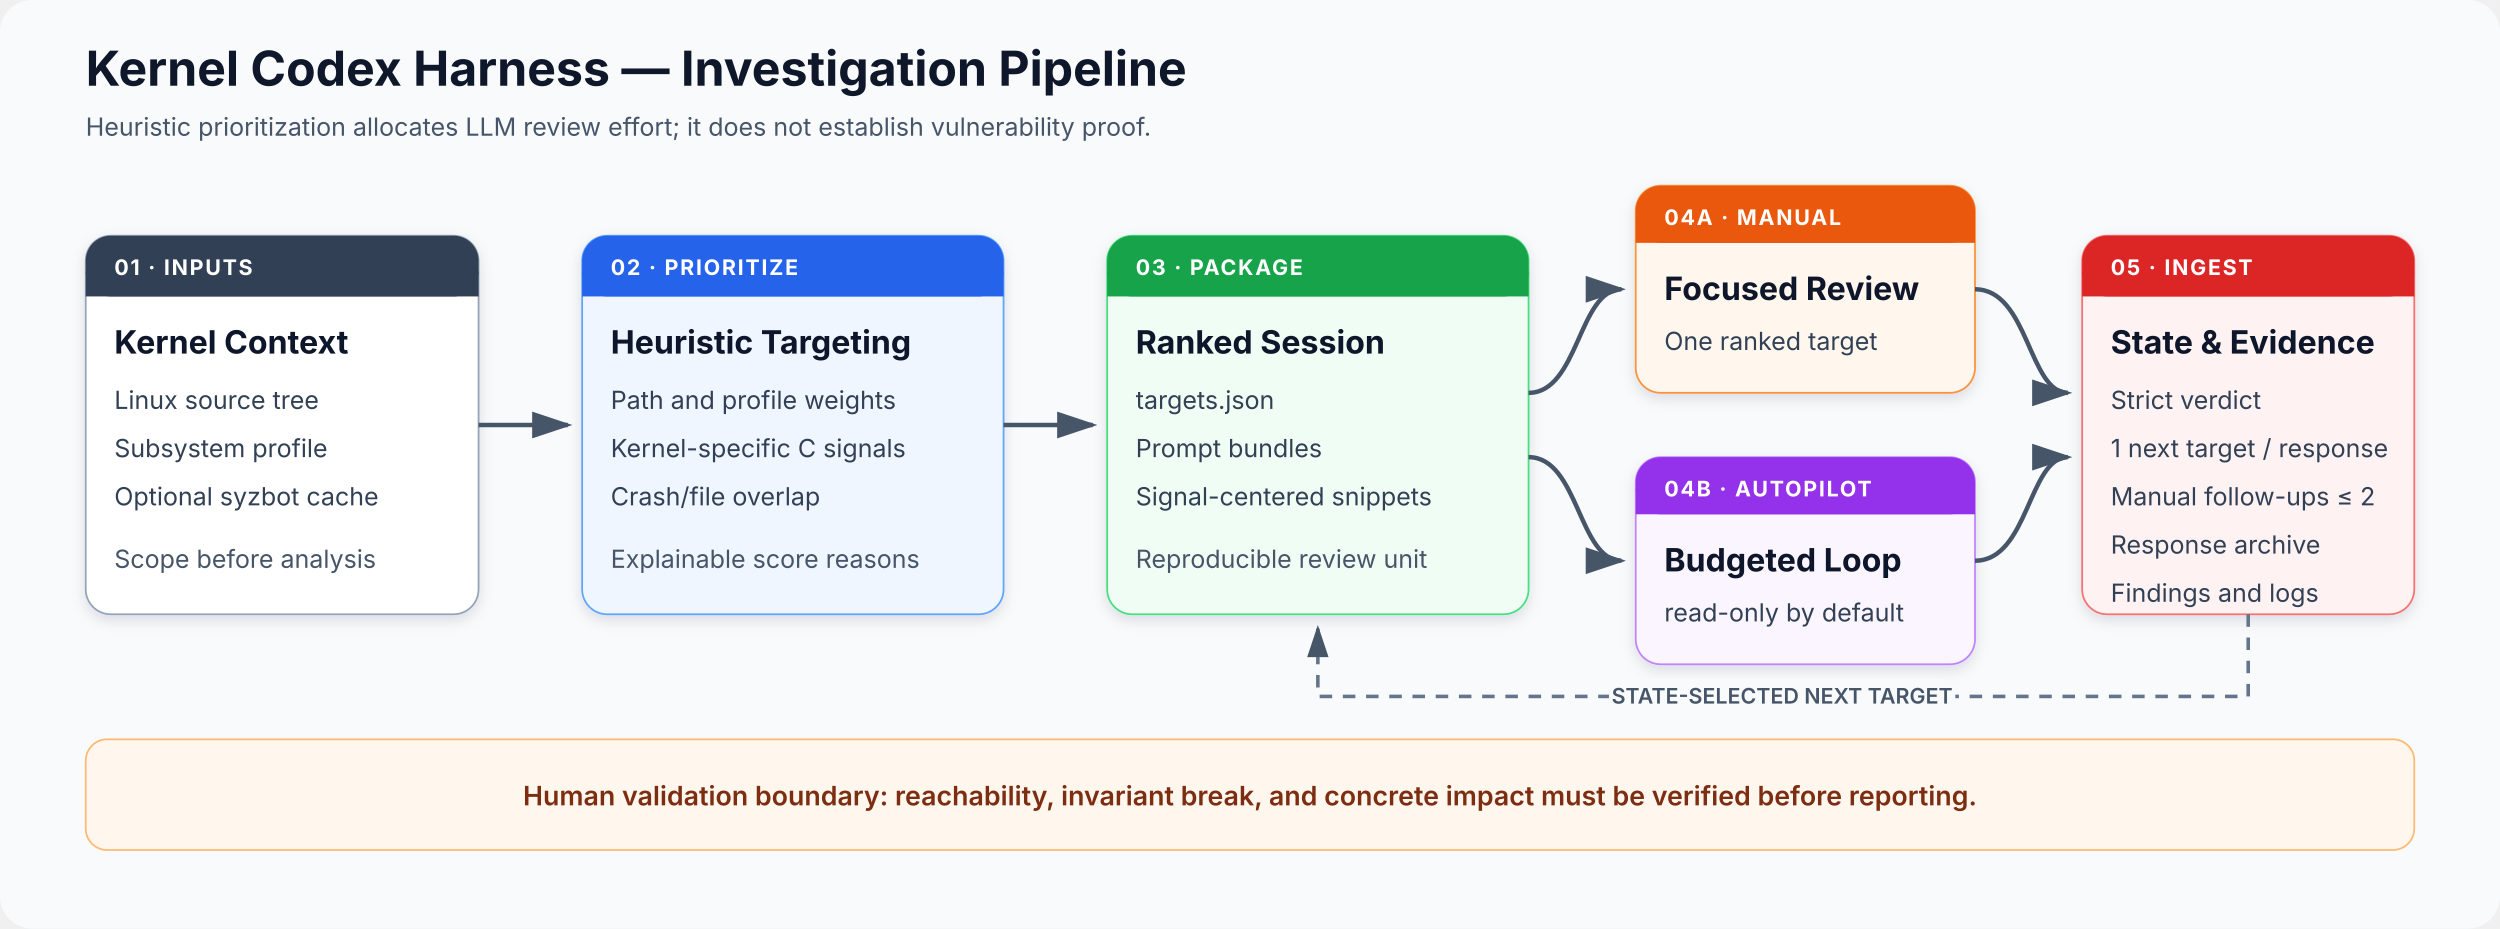
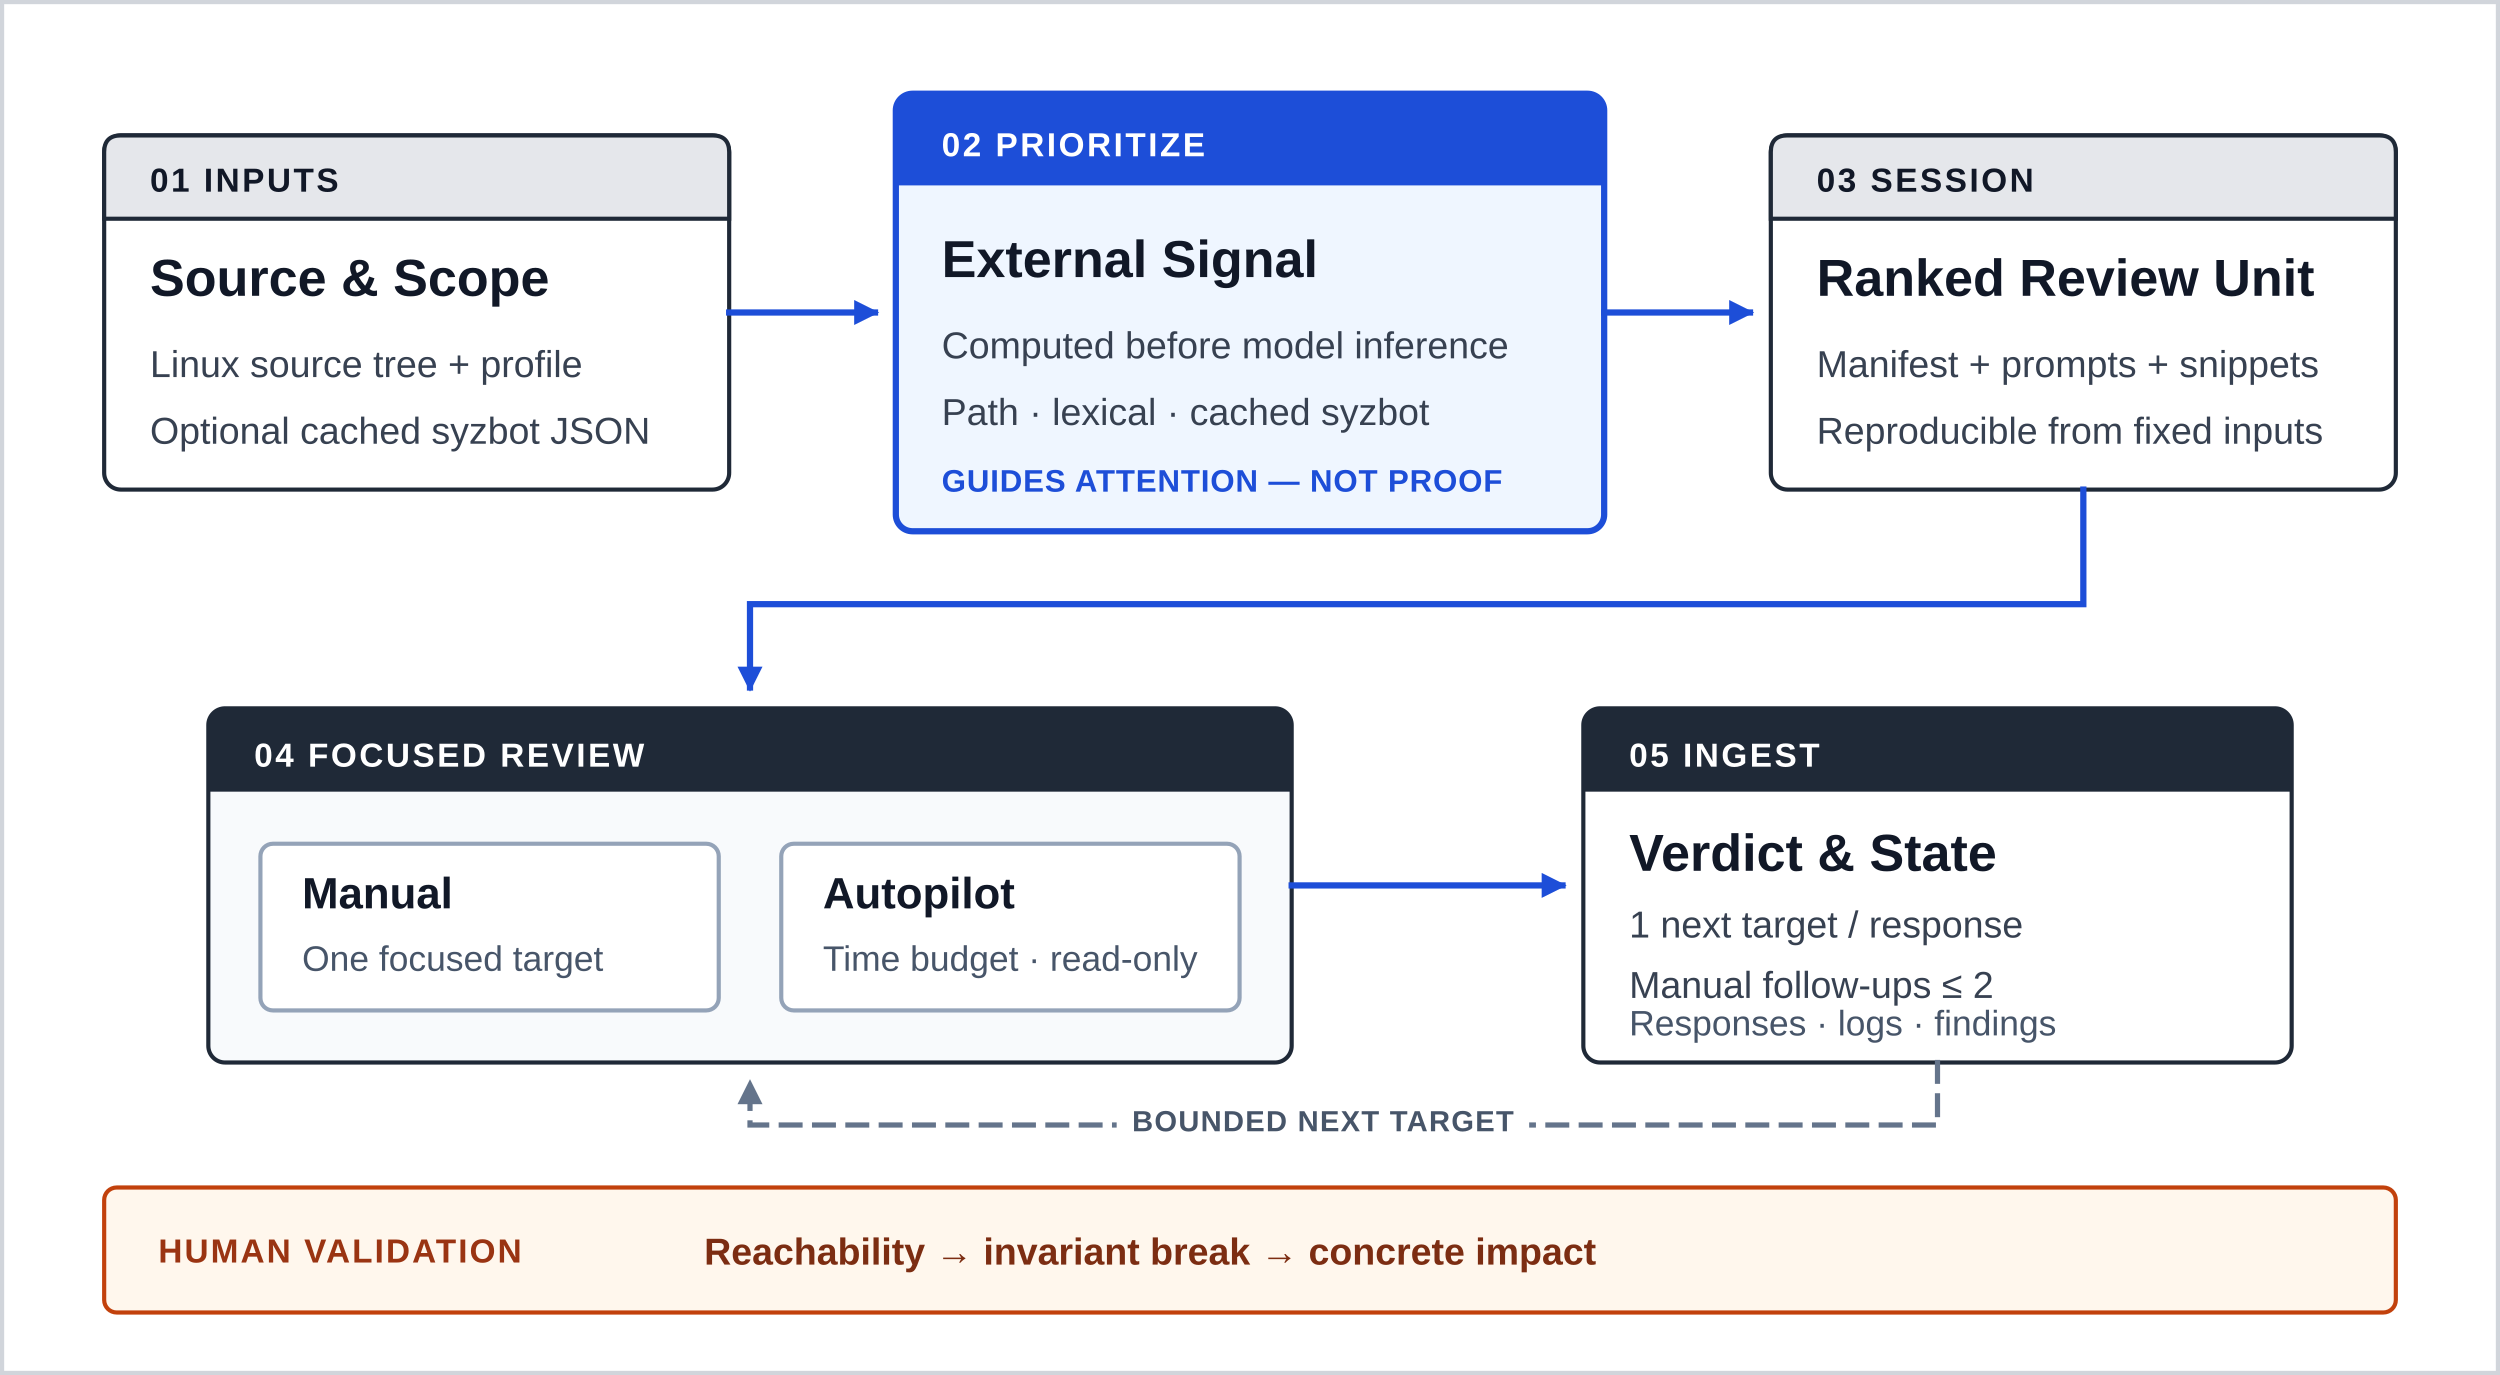
- <svg xmlns="http://www.w3.org/2000/svg" width="1400" height="520" viewBox="0 0 1400 520" role="img" aria-labelledby="title desc">
+ <svg xmlns="http://www.w3.org/2000/svg" width="1200" height="660" viewBox="0 0 1200 660" role="img" aria-labelledby="title desc" shape-rendering="geometricPrecision" text-rendering="optimizeLegibility">
  <defs>
-     <marker id="arrow" markerWidth="10" markerHeight="10" refX="8" refY="3" orient="auto" markerUnits="strokeWidth">
-       <path d="M0,0 L0,6 L9,3 z" fill="#475569" />
+     <marker id="arrow-blue" markerWidth="12" markerHeight="12" refX="10" refY="6" orient="auto" markerUnits="userSpaceOnUse">
+       <path d="M0 0 L12 6 L0 12 Z" fill="#1d4ed8" />
    </marker>
-     <filter id="shadow" x="-10%" y="-10%" width="120%" height="130%">
-       <feDropShadow dx="0" dy="3" stdDeviation="4" flood-color="#0f172a" flood-opacity="0.12" />
-     </filter>
+     <marker id="arrow-gray" markerWidth="12" markerHeight="12" refX="10" refY="6" orient="auto" markerUnits="userSpaceOnUse">
+       <path d="M0 0 L12 6 L0 12 Z" fill="#64748b" />
+     </marker>
    <style>
-       .title { font: 700 27px Inter, ui-sans-serif, system-ui, sans-serif; fill: #0f172a; }
-       .subtitle { font: 400 14px Inter, ui-sans-serif, system-ui, sans-serif; fill: #475569; }
-       .box-title { font: 700 18px Inter, ui-sans-serif, system-ui, sans-serif; fill: #0f172a; }
-       .box-text { font: 400 14px Inter, ui-sans-serif, system-ui, sans-serif; fill: #334155; }
-       .step { font: 700 12px Inter, ui-sans-serif, system-ui, sans-serif; fill: #ffffff; letter-spacing: 0.08em; }
-       .note { font: 600 15px Inter, ui-sans-serif, system-ui, sans-serif; fill: #7c2d12; }
-       .arrow { stroke: #475569; stroke-width: 2.5; fill: none; marker-end: url(#arrow); }
-       .feedback { stroke: #64748b; stroke-width: 2; stroke-dasharray: 7 6; fill: none; marker-end: url(#arrow); }
-       .feedback-label { font: 600 12px Inter, ui-sans-serif, system-ui, sans-serif; fill: #475569; }
+       text {
+         font-family: -apple-system, BlinkMacSystemFont, "Segoe UI", Arial, sans-serif;
+       }
+       .box {
+         fill: #ffffff;
+         stroke: #1f2937;
+         stroke-width: 2;
+         vector-effect: non-scaling-stroke;
+       }
+       .box-soft {
+         fill: #f8fafc;
+         stroke: #1f2937;
+         stroke-width: 2;
+         vector-effect: non-scaling-stroke;
+       }
+       .box-accent {
+         fill: #eff6ff;
+         stroke: #1d4ed8;
+         stroke-width: 3;
+         vector-effect: non-scaling-stroke;
+       }
+       .header {
+         fill: #e5e7eb;
+         stroke: #1f2937;
+         stroke-width: 2;
+         vector-effect: non-scaling-stroke;
+       }
+       .header-dark {
+         fill: #1f2937;
+       }
+       .header-blue {
+         fill: #1d4ed8;
+       }
+       .lane {
+         fill: #ffffff;
+         stroke: #94a3b8;
+         stroke-width: 2;
+         vector-effect: non-scaling-stroke;
+       }
+       .step {
+         font-size: 16px;
+         font-weight: 700;
+         letter-spacing: 1.2px;
+         fill: #111827;
+       }
+       .step-inverse {
+         font-size: 16px;
+         font-weight: 700;
+         letter-spacing: 1.2px;
+         fill: #ffffff;
+       }
+       .box-title {
+         font-size: 25px;
+         font-weight: 700;
+         fill: #111827;
+       }
+       .box-text {
+         font-size: 18px;
+         font-weight: 400;
+         fill: #374151;
+       }
+       .lane-title {
+         font-size: 21px;
+         font-weight: 700;
+         fill: #111827;
+       }
+       .lane-text {
+         font-size: 17px;
+         font-weight: 400;
+         fill: #475569;
+       }
+       .principle {
+         font-size: 15px;
+         font-weight: 700;
+         letter-spacing: 0.4px;
+         fill: #1d4ed8;
+       }
+       .flow {
+         fill: none;
+         stroke: #1d4ed8;
+         stroke-width: 3;
+         stroke-linecap: square;
+         stroke-linejoin: miter;
+         marker-end: url(#arrow-blue);
+         vector-effect: non-scaling-stroke;
+       }
+       .feedback {
+         fill: none;
+         stroke: #64748b;
+         stroke-width: 2.5;
+         stroke-dasharray: 9 7;
+         stroke-linecap: square;
+         stroke-linejoin: miter;
+         marker-end: url(#arrow-gray);
+         vector-effect: non-scaling-stroke;
+       }
+       .feedback-label {
+         font-size: 14px;
+         font-weight: 700;
+         letter-spacing: 0.6px;
+         fill: #475569;
+       }
+       .boundary {
+         fill: #fff7ed;
+         stroke: #c2410c;
+         stroke-width: 2;
+         vector-effect: non-scaling-stroke;
+       }
+       .boundary-title {
+         font-size: 16px;
+         font-weight: 700;
+         letter-spacing: 1px;
+         fill: #9a3412;
+       }
+       .boundary-text {
+         font-size: 18px;
+         font-weight: 600;
+         fill: #7c2d12;
+       }
    </style>
  </defs>
-   <rect width="1400" height="520" rx="18" fill="#f8fafc" />
-   <text x="48" y="48" class="title">Kernel Codex Harness — Investigation Pipeline</text>
-   <text x="48" y="76" class="subtitle">Heuristic prioritization allocates LLM review effort; it does not establish vulnerability proof.</text>
-   <g filter="url(#shadow)">
-     <rect x="48" y="132" width="220" height="212" rx="14" fill="#ffffff" stroke="#94a3b8" />
-     <rect x="48" y="132" width="220" height="34" rx="14" fill="#334155" />
-     <rect x="48" y="152" width="220" height="14" fill="#334155" />
-     <text x="64" y="154" class="step">01 · INPUTS</text>
-     <text x="64" y="198" class="box-title">Kernel Context</text>
-     <text x="64" y="229" class="box-text">Linux source tree</text>
-     <text x="64" y="256" class="box-text">Subsystem profile</text>
-     <text x="64" y="283" class="box-text">Optional syzbot cache</text>
-     <text x="64" y="318" class="subtitle">Scope before analysis</text>
-   </g>
-   <g filter="url(#shadow)">
-     <rect x="326" y="132" width="236" height="212" rx="14" fill="#eff6ff" stroke="#60a5fa" />
-     <rect x="326" y="132" width="236" height="34" rx="14" fill="#2563eb" />
-     <rect x="326" y="152" width="236" height="14" fill="#2563eb" />
-     <text x="342" y="154" class="step">02 · PRIORITIZE</text>
-     <text x="342" y="198" class="box-title">Heuristic Targeting</text>
-     <text x="342" y="229" class="box-text">Path and profile weights</text>
-     <text x="342" y="256" class="box-text">Kernel-specific C signals</text>
-     <text x="342" y="283" class="box-text">Crash/file overlap</text>
-     <text x="342" y="318" class="subtitle">Explainable score reasons</text>
-   </g>
-   <g filter="url(#shadow)">
-     <rect x="620" y="132" width="236" height="212" rx="14" fill="#f0fdf4" stroke="#4ade80" />
-     <rect x="620" y="132" width="236" height="34" rx="14" fill="#16a34a" />
-     <rect x="620" y="152" width="236" height="14" fill="#16a34a" />
-     <text x="636" y="154" class="step">03 · PACKAGE</text>
-     <text x="636" y="198" class="box-title">Ranked Session</text>
-     <text x="636" y="229" class="box-text">targets.json</text>
-     <text x="636" y="256" class="box-text">Prompt bundles</text>
-     <text x="636" y="283" class="box-text">Signal-centered snippets</text>
-     <text x="636" y="318" class="subtitle">Reproducible review unit</text>
-   </g>
-   <g filter="url(#shadow)">
-     <rect x="916" y="104" width="190" height="116" rx="14" fill="#fff7ed" stroke="#fb923c" />
-     <rect x="916" y="104" width="190" height="32" rx="14" fill="#ea580c" />
-     <rect x="916" y="122" width="190" height="14" fill="#ea580c" />
-     <text x="932" y="126" class="step">04A · MANUAL</text>
-     <text x="932" y="168" class="box-title">Focused Review</text>
-     <text x="932" y="196" class="box-text">One ranked target</text>
-   </g>
-   <g filter="url(#shadow)">
-     <rect x="916" y="256" width="190" height="116" rx="14" fill="#faf5ff" stroke="#c084fc" />
-     <rect x="916" y="256" width="190" height="32" rx="14" fill="#9333ea" />
-     <rect x="916" y="274" width="190" height="14" fill="#9333ea" />
-     <text x="932" y="278" class="step">04B · AUTOPILOT</text>
-     <text x="932" y="320" class="box-title">Budgeted Loop</text>
-     <text x="932" y="348" class="box-text">read-only by default</text>
-   </g>
-   <g filter="url(#shadow)">
-     <rect x="1166" y="132" width="186" height="212" rx="14" fill="#fef2f2" stroke="#f87171" />
-     <rect x="1166" y="132" width="186" height="34" rx="14" fill="#dc2626" />
-     <rect x="1166" y="152" width="186" height="14" fill="#dc2626" />
-     <text x="1182" y="154" class="step">05 · INGEST</text>
-     <text x="1182" y="198" class="box-title">State &amp; Evidence</text>
-     <text x="1182" y="229" class="box-text">Strict verdict</text>
-     <text x="1182" y="256" class="box-text">1 next target / response</text>
-     <text x="1182" y="283" class="box-text">Manual follow-ups ≤ 2</text>
-     <text x="1182" y="310" class="box-text">Response archive</text>
-     <text x="1182" y="337" class="box-text">Findings and logs</text>
-   </g>
-   <path d="M268 238 H318" class="arrow" />
-   <path d="M562 238 H612" class="arrow" />
-   <path d="M856 220 C884 220 884 162 908 162" class="arrow" />
-   <path d="M856 256 C884 256 884 314 908 314" class="arrow" />
-   <path d="M1106 162 C1136 162 1136 220 1158 220" class="arrow" />
-   <path d="M1106 314 C1136 314 1136 256 1158 256" class="arrow" />
-   <path d="M1259 344 V390 H738 V352" class="feedback" />
-   <rect x="901" y="380" width="194" height="20" rx="10" fill="#f8fafc" />
-   <text x="998" y="394" text-anchor="middle" class="feedback-label">STATE-SELECTED NEXT TARGET</text>
-   <rect x="48" y="414" width="1304" height="62" rx="12" fill="#fff7ed" stroke="#fdba74" />
-   <text x="700" y="451" text-anchor="middle" class="note">Human validation boundary: reachability, invariant break, and concrete impact must be verified before reporting.</text>
+   <rect x="1" y="1" width="1198" height="658" fill="#ffffff" stroke="#d1d5db" stroke-width="2" />
+   <rect x="50" y="65" width="300" height="170" rx="8" class="box" />
+   <path d="M58 65 H342 Q350 65 350 73 V105 H50 V73 Q50 65 58 65 Z" class="header" />
+   <text x="72" y="92" class="step">01  INPUTS</text>
+   <text x="72" y="142" class="box-title">Source &amp; Scope</text>
+   <text x="72" y="181" class="box-text">Linux source tree + profile</text>
+   <text x="72" y="213" class="box-text">Optional cached syzbot JSON</text>
+   <rect x="430" y="45" width="340" height="210" rx="8" class="box-accent" />
+   <path d="M438 45 H762 Q770 45 770 53 V89 H430 V53 Q430 45 438 45 Z" class="header-blue" />
+   <text x="452" y="75" class="step-inverse">02  PRIORITIZE</text>
+   <text x="452" y="133" class="box-title">External Signal</text>
+   <text x="452" y="172" class="box-text">Computed before model inference</text>
+   <text x="452" y="204" class="box-text">Path · lexical · cached syzbot</text>
+   <text x="452" y="236" class="principle">GUIDES ATTENTION — NOT PROOF</text>
+   <rect x="850" y="65" width="300" height="170" rx="8" class="box" />
+   <path d="M858 65 H1142 Q1150 65 1150 73 V105 H850 V73 Q850 65 858 65 Z" class="header" />
+   <text x="872" y="92" class="step">03  SESSION</text>
+   <text x="872" y="142" class="box-title">Ranked Review Unit</text>
+   <text x="872" y="181" class="box-text">Manifest + prompts + snippets</text>
+   <text x="872" y="213" class="box-text">Reproducible from fixed inputs</text>
+   <rect x="100" y="340" width="520" height="170" rx="8" class="box-soft" />
+   <path d="M108 340 H612 Q620 340 620 348 V380 H100 V348 Q100 340 108 340 Z" class="header-dark" />
+   <text x="122" y="368" class="step-inverse">04  FOCUSED REVIEW</text>
+   <rect x="125" y="405" width="220" height="80" rx="6" class="lane" />
+   <text x="145" y="436" class="lane-title">Manual</text>
+   <text x="145" y="466" class="lane-text">One focused target</text>
+   <rect x="375" y="405" width="220" height="80" rx="6" class="lane" />
+   <text x="395" y="436" class="lane-title">Autopilot</text>
+   <text x="395" y="466" class="lane-text">Time budget · read-only</text>
+   <rect x="760" y="340" width="340" height="170" rx="8" class="box" />
+   <path d="M768 340 H1092 Q1100 340 1100 348 V380 H760 V348 Q760 340 768 340 Z" class="header-dark" />
+   <text x="782" y="368" class="step-inverse">05  INGEST</text>
+   <text x="782" y="418" class="box-title">Verdict &amp; State</text>
+   <text x="782" y="450" class="box-text">1 next target / response</text>
+   <text x="782" y="479" class="box-text">Manual follow-ups ≤ 2</text>
+   <text x="782" y="497" class="lane-text">Responses · logs · findings</text>
+   <path d="M350 150 H420" class="flow" />
+   <path d="M770 150 H840" class="flow" />
+   <path d="M1000 235 V290 H360 V330" class="flow" />
+   <path d="M620 425 H750" class="flow" />
+   <path d="M930 510 V540 H360 V520" class="feedback" />
+   <rect x="536" y="526" width="198" height="23" fill="#ffffff" />
+   <text x="635" y="543" text-anchor="middle" class="feedback-label">BOUNDED NEXT TARGET</text>
+   <rect x="50" y="570" width="1100" height="60" rx="6" class="boundary" />
+   <text x="76" y="606" class="boundary-title">HUMAN VALIDATION</text>
+   <text x="338" y="607" class="boundary-text">Reachability  →  invariant break  →  concrete impact</text>
</svg>
